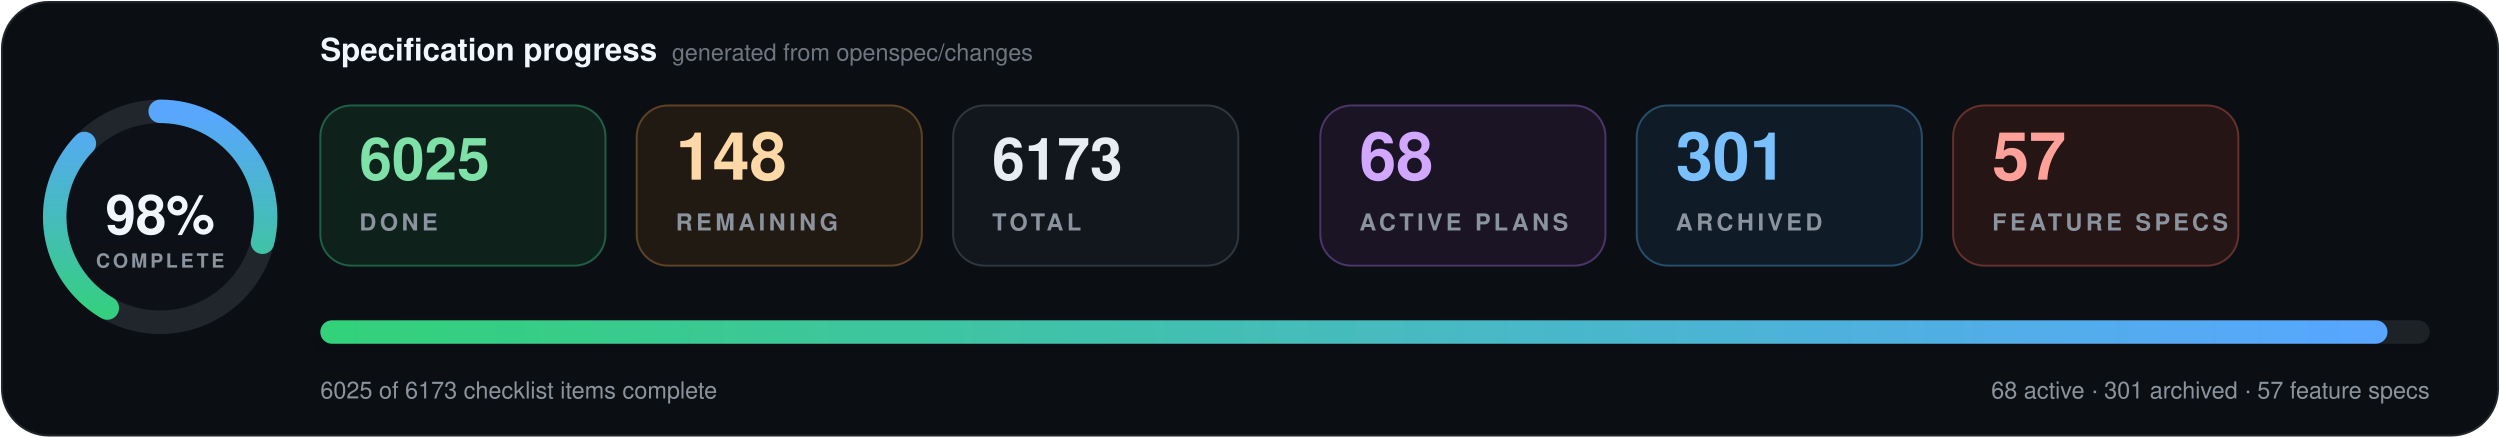
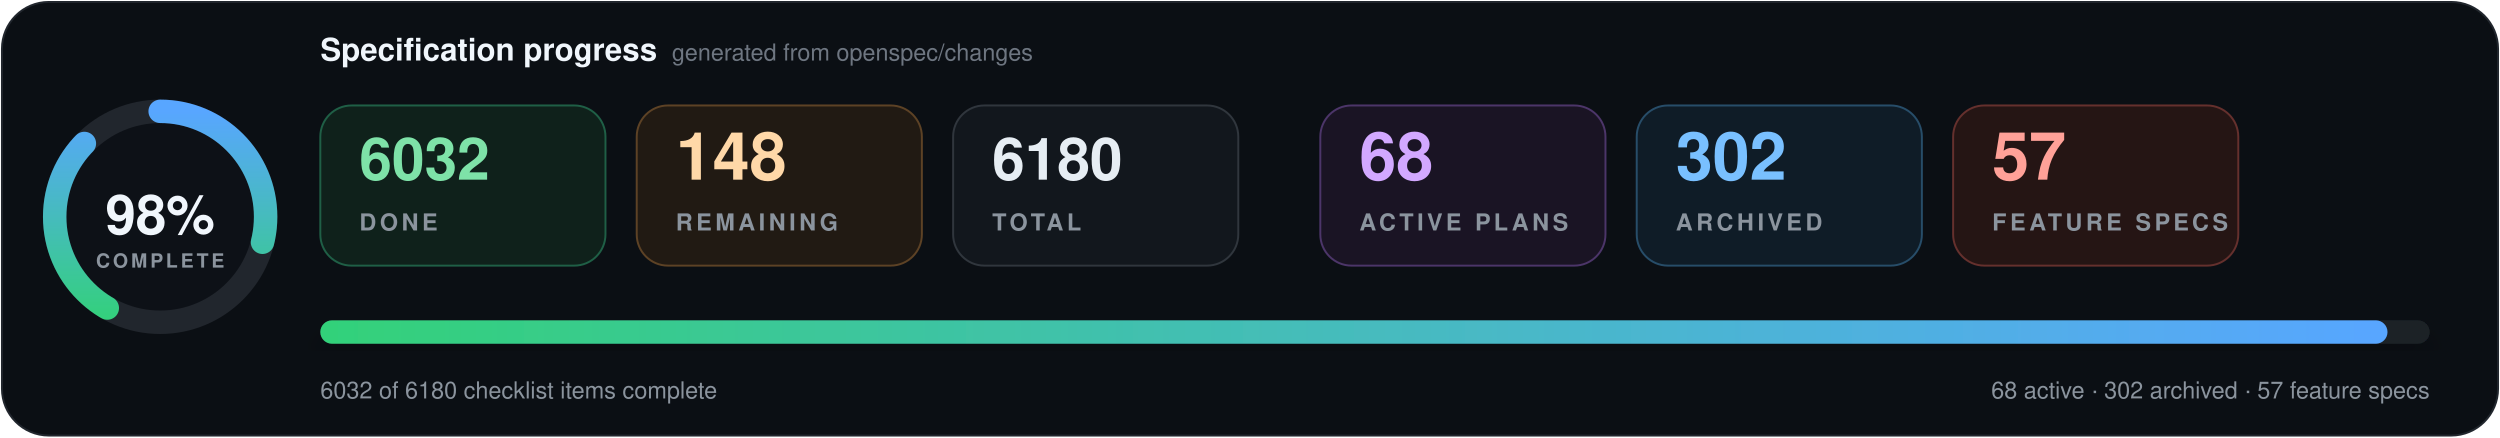
- <svg xmlns="http://www.w3.org/2000/svg" data-cache-version="1794847484" width="1280" height="224" viewBox="0 0 1280 224" role="img" aria-labelledby="title description" font-family="system-ui, -apple-system, BlinkMacSystemFont, 'Segoe UI', Helvetica, Arial, sans-serif" font-variant-numeric="tabular-nums">
+ <svg xmlns="http://www.w3.org/2000/svg" data-cache-version="1794848753" width="1280" height="224" viewBox="0 0 1280 224" role="img" aria-labelledby="title description" font-family="system-ui, -apple-system, BlinkMacSystemFont, 'Segoe UI', Helvetica, Arial, sans-serif" font-variant-numeric="tabular-nums">
  <defs>
    <linearGradient id="progress" x1="0" x2="1">
      <stop offset="0" stop-color="#33d17a" />
      <stop offset="1" stop-color="#58a6ff" />
    </linearGradient>
    <filter id="shadow" x="-10%" y="-20%" width="120%" height="150%">
      <feDropShadow dx="0" dy="7" stdDeviation="9" flood-color="#000" flood-opacity=".28" />
    </filter>
  </defs>
  <rect x="1" y="1" width="1278" height="222" rx="24" fill="#0b0f14" stroke="#21262d" />
  <g transform="translate(82 111)">
    <circle r="54" fill="#0d1117" stroke="#21262d" stroke-width="12" />
    <circle r="54" fill="none" stroke="url(#progress)" stroke-width="12" stroke-linecap="round" pathLength="100" stroke-dasharray="98 100" transform="rotate(-90)" />
    <text y="-1" text-anchor="middle" dominant-baseline="middle" fill="#f0f6fc" font-size="28" font-weight="800">98%</text>
    <text y="26" text-anchor="middle" fill="#8b949e" font-size="10" font-weight="700" letter-spacing="1.5">COMPLETE</text>
  </g>
  <text x="164" y="31" fill="#f0f6fc" font-size="16" font-weight="750">Specification progress</text>
  <text x="344" y="31" fill="#6e7681" font-size="12">generated from openspec/changes</text>
  <g transform="translate(164 54)">
    <rect width="146" height="82" rx="16" fill="#0f211b" stroke="#1f5f46" />
-     <text x="20" y="38" fill="#7ee2a8" font-size="30" font-weight="750">6025</text>
+     <text x="20" y="38" fill="#7ee2a8" font-size="30" font-weight="750">6032</text>
    <text x="20" y="64" fill="#8b949e" font-size="12" font-weight="700" letter-spacing="1.8">DONE</text>
  </g>
  <g transform="translate(326 54)">
    <rect width="146" height="82" rx="16" fill="#211a13" stroke="#5d4225" />
    <text x="20" y="38" fill="#ffd8a8" font-size="34" font-weight="750">148</text>
    <text x="20" y="64" fill="#8b949e" font-size="12" font-weight="700" letter-spacing="1.8">REMAINING</text>
  </g>
  <g transform="translate(488 54)">
    <rect width="146" height="82" rx="16" fill="#12171d" stroke="#30363d" />
-     <text x="20" y="38" fill="#e6edf3" font-size="30" font-weight="750">6173</text>
+     <text x="20" y="38" fill="#e6edf3" font-size="30" font-weight="750">6180</text>
    <text x="20" y="64" fill="#8b949e" font-size="12" font-weight="700" letter-spacing="1.8">TOTAL</text>
  </g>
  <g transform="translate(676 54)">
    <rect width="146" height="82" rx="16" fill="#1a1424" stroke="#4c3569" />
    <text x="20" y="38" fill="#d2a8ff" font-size="34" font-weight="750">68</text>
    <text x="20" y="64" fill="#8b949e" font-size="12" font-weight="700" letter-spacing="1.8">ACTIVE PLANS</text>
  </g>
  <g transform="translate(838 54)">
    <rect width="146" height="82" rx="16" fill="#0f1c27" stroke="#274d69" />
-     <text x="20" y="38" fill="#79c0ff" font-size="34" font-weight="750">301</text>
+     <text x="20" y="38" fill="#79c0ff" font-size="34" font-weight="750">302</text>
    <text x="20" y="64" fill="#8b949e" font-size="12" font-weight="700" letter-spacing="1.8">ARCHIVED</text>
  </g>
  <g transform="translate(1000 54)">
    <rect width="146" height="82" rx="16" fill="#251514" stroke="#65302d" />
    <text x="20" y="38" fill="#ffa198" font-size="34" font-weight="750">57</text>
    <text x="20" y="64" fill="#8b949e" font-size="12" font-weight="700" letter-spacing="1.8">FEATURE SPECS</text>
  </g>
  <g filter="url(#shadow)">
    <rect x="164" y="164" width="1080" height="12" rx="6" fill="#1b2128" />
    <rect x="164" y="164" width="1058.4" height="12" rx="6" fill="url(#progress)" />
  </g>
-   <text x="164" y="204" fill="#8b949e" font-size="12">6025 of 6173 checklist items complete</text>
-   <text x="1244" y="204" text-anchor="end" fill="#8b949e" font-size="12">68 active · 301 archived · 57 feature specs</text>
+   <text x="164" y="204" fill="#8b949e" font-size="12">6032 of 6180 checklist items complete</text>
+   <text x="1244" y="204" text-anchor="end" fill="#8b949e" font-size="12">68 active · 302 archived · 57 feature specs</text>
</svg>
